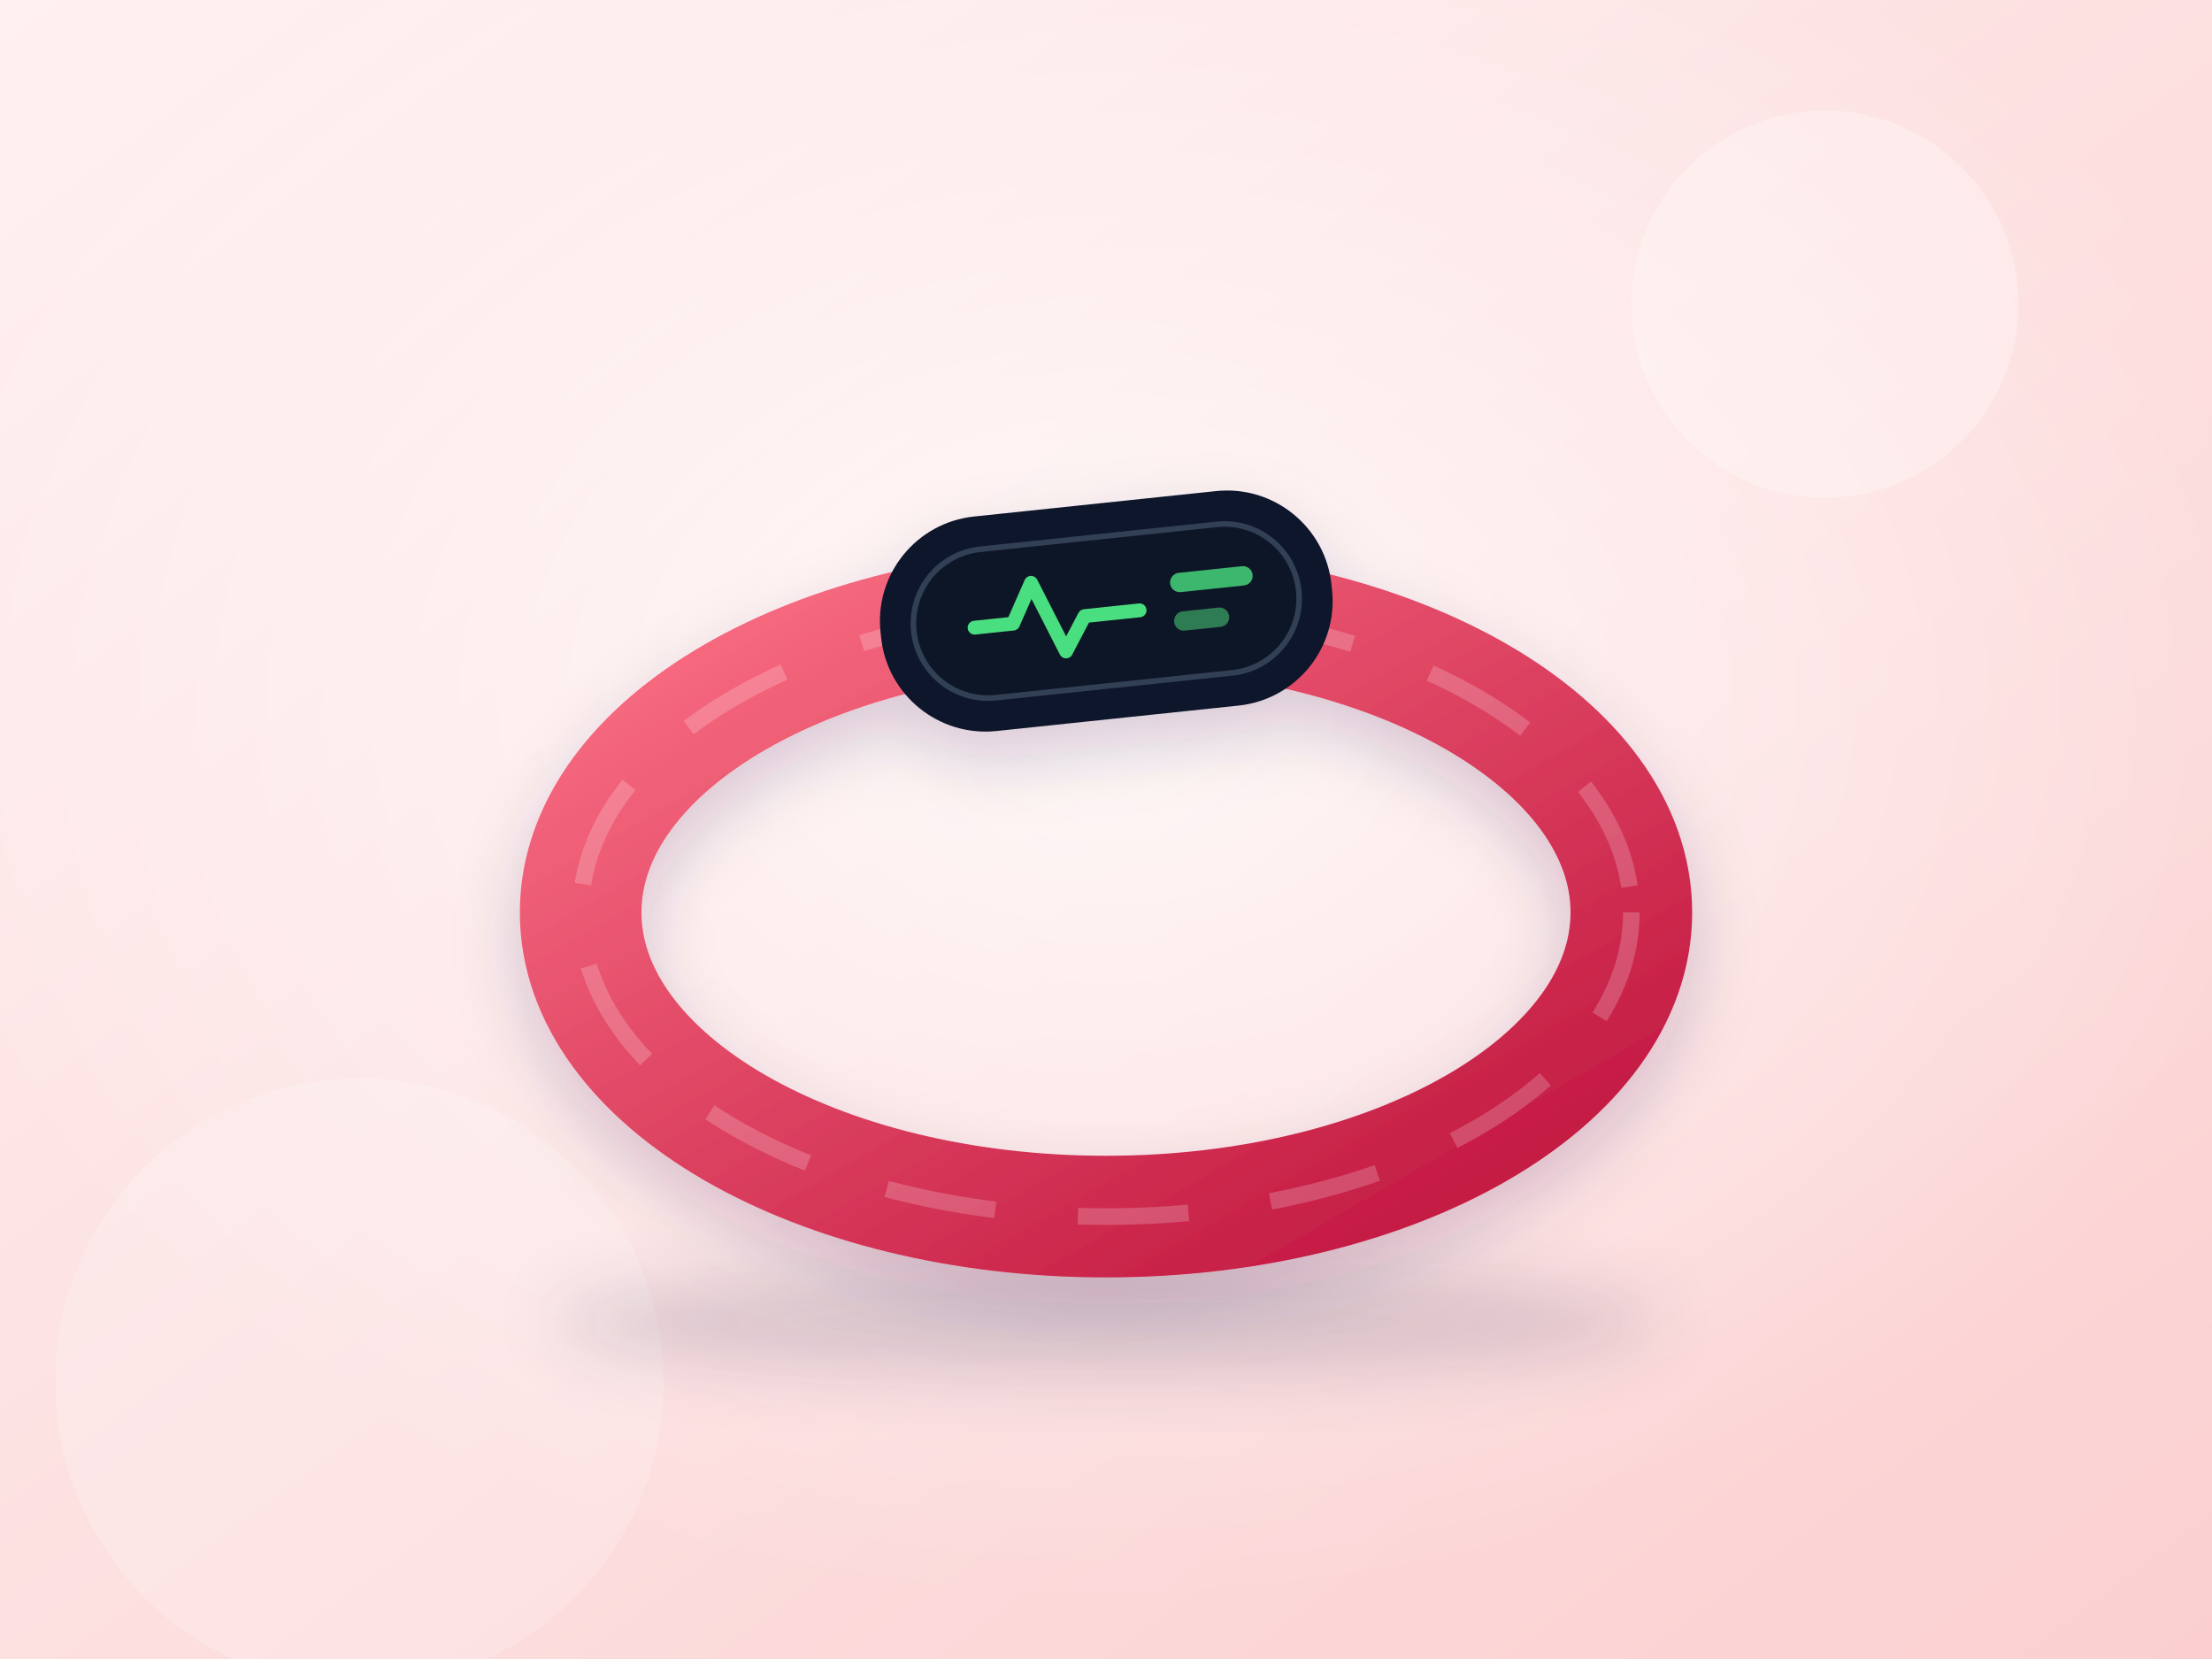
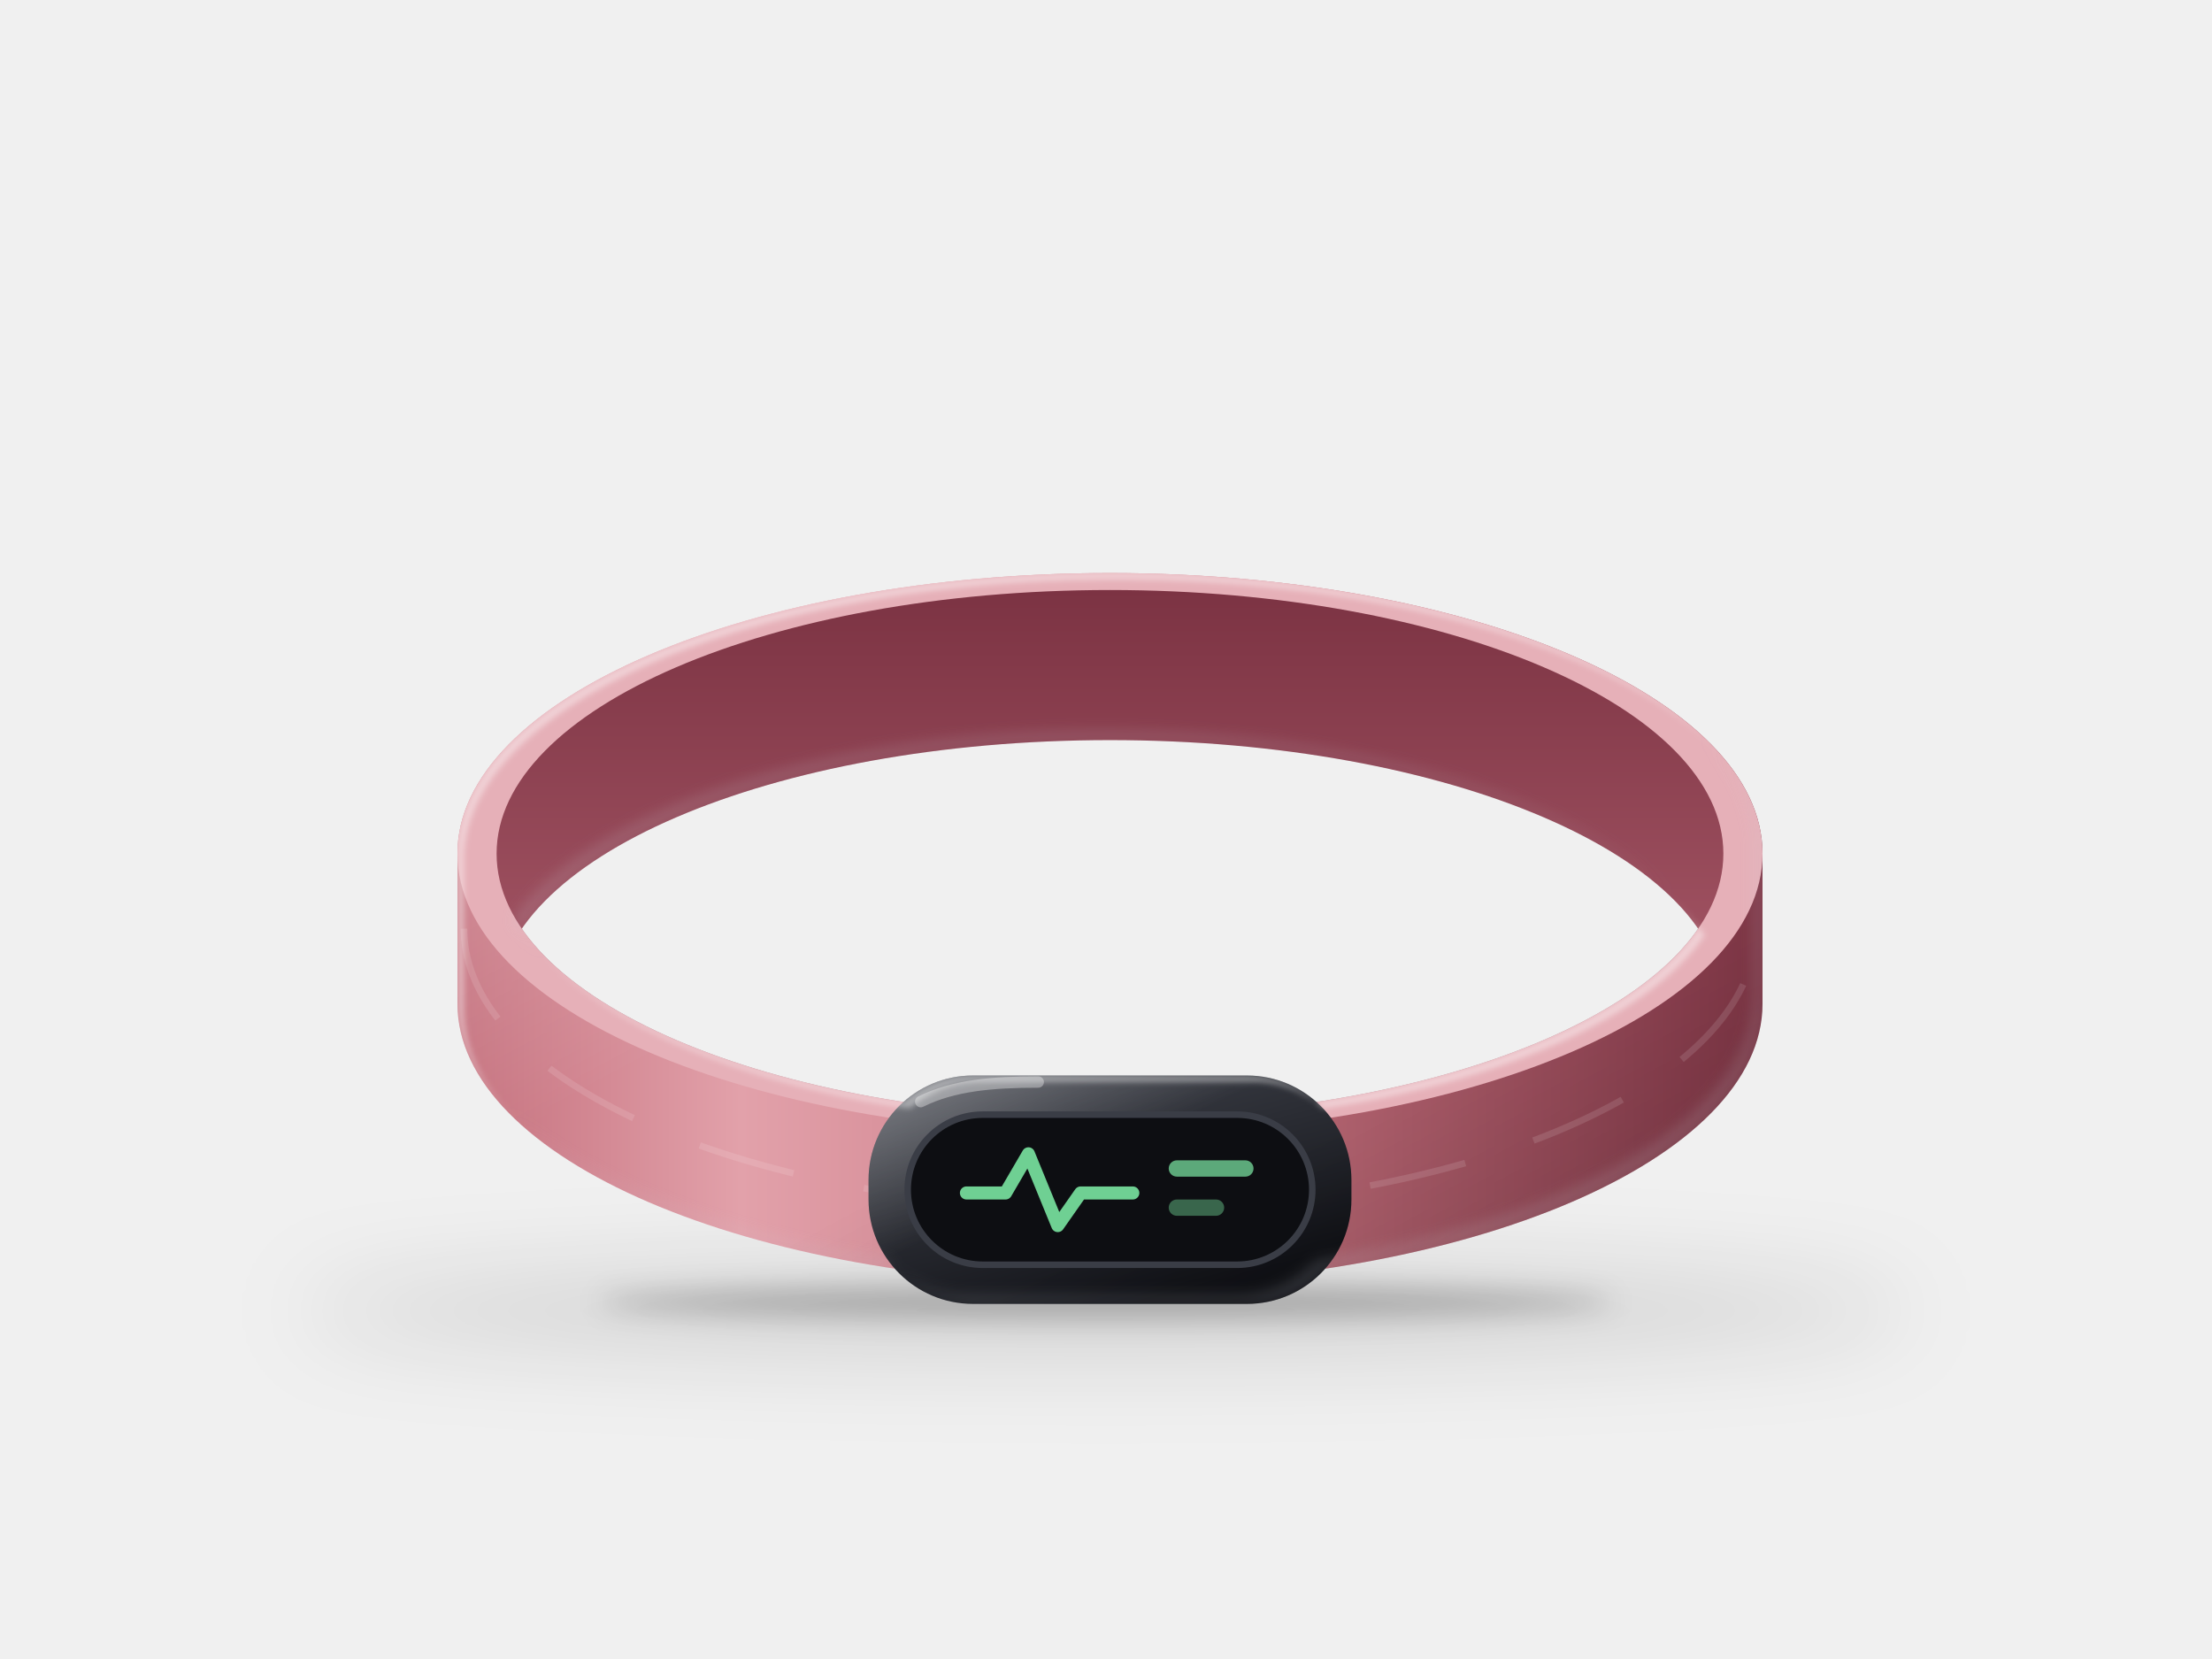
<svg xmlns="http://www.w3.org/2000/svg" viewBox="0 0 800 600" width="800" height="600">
  <defs>
-     <linearGradient id="bg" x1="0" y1="0" x2="1" y2="1">
-       <stop offset="0" stop-color="#fff1f1" />
-       <stop offset="1" stop-color="#fbcfd0" />
+     <linearGradient id="key" x1="0" y1="0" x2="1" y2="1">
+       <stop offset="0" stop-color="#fff" stop-opacity=".34" />
+       <stop offset=".42" stop-color="#fff" stop-opacity="0" />
+       <stop offset=".6" stop-color="#000" stop-opacity="0" />
+       <stop offset="1" stop-color="#000" stop-opacity=".24" />
    </linearGradient>
-     <radialGradient id="spot" cx="0.5" cy="0.42" r="0.55">
-       <stop offset="0" stop-color="#fff" stop-opacity="0.75" />
-       <stop offset="1" stop-color="#fff" stop-opacity="0" />
-     </radialGradient>
-     <filter id="soft" x="-50%" y="-50%" width="200%" height="200%">
-       <feGaussianBlur stdDeviation="12" />
+     <linearGradient id="alu" x1="0" y1="0" x2="1" y2="1">
+       <stop offset="0" stop-color="#f2f2f4" />
+       <stop offset="0.35" stop-color="#d4d5d9" />
+       <stop offset="0.55" stop-color="#e9e9ec" />
+       <stop offset="1" stop-color="#a9abb1" />
+     </linearGradient>
+     <filter id="studio" filterUnits="userSpaceOnUse" x="60" y="40" width="680" height="520" color-interpolation-filters="sRGB">
+       <feOffset in="SourceAlpha" dx="2" dy="2" result="a" />
+       <feComposite in="SourceAlpha" in2="a" operator="out" result="b" />
+       <feGaussianBlur in="b" stdDeviation="0.9" result="c" />
+       <feComposite in="c" in2="SourceAlpha" operator="in" result="d" />
+       <feFlood flood-color="#fff" flood-opacity=".42" />
+       <feComposite in2="d" operator="in" result="spec" />
+       <feOffset in="SourceAlpha" dx="-2.5" dy="-2.5" result="e" />
+       <feComposite in="SourceAlpha" in2="e" operator="out" result="f" />
+       <feGaussianBlur in="f" stdDeviation="2" result="g" />
+       <feComposite in="g" in2="SourceAlpha" operator="in" result="h" />
+       <feFlood flood-color="#cdd3dd" flood-opacity=".2" />
+       <feComposite in2="h" operator="in" result="rim" />
+       <feMerge>
+         <feMergeNode in="SourceGraphic" />
+         <feMergeNode in="spec" />
+         <feMergeNode in="rim" />
+       </feMerge>
    </filter>
-     <filter id="lift" x="-20%" y="-20%" width="140%" height="140%">
-       <feDropShadow dx="0" dy="10" stdDeviation="12" flood-color="#1e1b4b" flood-opacity="0.18" />
+     <filter id="contact" x="-15%" y="-300%" width="130%" height="700%">
+       <feGaussianBlur stdDeviation="5" />
    </filter>
-     <linearGradient id="band" x1="0" y1="0" x2="1" y2="1">
-       <stop offset="0" stop-color="#fb7185" />
-       <stop offset="1" stop-color="#be123c" />
+     <filter id="ambient" x="-30%" y="-300%" width="160%" height="700%">
+       <feGaussianBlur stdDeviation="16" />
+     </filter>
+     <linearGradient id="bandw" x1="0" y1="0" x2="1" y2="0">
+       <stop offset="0" stop-color="#c46f7c" />
+       <stop offset="0.22" stop-color="#e2a1aa" />
+       <stop offset="0.62" stop-color="#c46f7c" />
+       <stop offset="1" stop-color="#87394a" />
    </linearGradient>
+     <linearGradient id="bandi" x1="0" y1="0" x2="0" y2="1">
+       <stop offset="0" stop-color="#7c3343" />
+       <stop offset="1" stop-color="#b0606f" />
+     </linearGradient>
+     <linearGradient id="pod" x1="0" y1="0" x2="0.55" y2="1">
+       <stop offset="0" stop-color="#43464f" />
+       <stop offset="1" stop-color="#121318" />
+     </linearGradient>
+     <clipPath id="toph">
+       <ellipse cx="400" cy="300" rx="188" ry="80.8" />
+     </clipPath>
+     <mask id="loop" maskUnits="userSpaceOnUse" x="0" y="0" width="800" height="600">
+       <rect width="800" height="600" fill="#fff" />
+       <ellipse cx="400" cy="346" rx="188" ry="80.8" fill="#000" clip-path="url(#toph)" />
+     </mask>
  </defs>
-   <rect width="800" height="600" fill="url(#bg)" />
-   <rect width="800" height="600" fill="url(#spot)" />
-   <circle cx="660" cy="110" r="70" fill="#fff" opacity="0.28" />
-   <circle cx="130" cy="500" r="110" fill="#fff" opacity="0.18" />
-   <ellipse cx="400" cy="478" rx="200" ry="20" fill="#1e1b4b" opacity="0.16" filter="url(#soft)" />
-   <g filter="url(#lift)">
-     <ellipse cx="400" cy="330" rx="190" ry="110" fill="none" stroke="url(#band)" stroke-width="44" />
-     <ellipse cx="400" cy="330" rx="190" ry="110" fill="none" stroke="#fff" stroke-opacity="0.2" stroke-width="6" stroke-dasharray="40 30" />
-     <g transform="rotate(-6 400 220)">
-       <rect x="318" y="182" width="164" height="78" rx="38" fill="#0f172a" />
-       <rect x="330" y="194" width="140" height="54" rx="27" fill="#111827" stroke="#334155" stroke-width="2" />
-       <path d="M352 222 h14 l8 -14 l10 26 l8 -12 h20" fill="none" stroke="#4ade80" stroke-width="5" stroke-linecap="round" stroke-linejoin="round" />
-       <rect x="424" y="210" width="30" height="7" rx="3.5" fill="#4ade80" opacity="0.8" />
-       <rect x="424" y="224" width="20" height="7" rx="3.5" fill="#4ade80" opacity="0.5" />
+   <ellipse cx="400" cy="474" rx="291.75" ry="16" fill="#000" opacity=".13" filter="url(#ambient)" />
+   <ellipse cx="400" cy="471" rx="183.52" ry="6" fill="#000" opacity=".24" filter="url(#contact)" />
+   <g transform="translate(-70.56 -45.27) scale(1.18)">
+     <g filter="url(#studio)">
+       <g mask="url(#loop)">
+         <path d="M200 300 A200 86 0 0 1 600 300 V346 A200 86 0 0 1 200 346 Z" fill="url(#bandw)" />
+         <path d="M200 300 A200 86 0 0 1 600 300 V346 A200 86 0 0 1 200 346 Z" fill="url(#key)" />
+         <ellipse cx="400" cy="300" rx="200" ry="86" fill="#e6b0b8" />
+         <ellipse cx="400" cy="300" rx="188" ry="80.8" fill="url(#bandi)" />
+         <path d="M202 323.0 A198 86 0 0 0 598 323.0" fill="none" stroke="#fff" stroke-opacity=".12" stroke-width="2" stroke-dasharray="30 22" />
+       </g>
+       <rect x="326" y="368" width="148" height="70" rx="32" fill="url(#pod)" />
+       <rect x="326" y="368" width="148" height="70" rx="32" fill="url(#key)" />
+       <rect x="338" y="380" width="124" height="46" rx="23" fill="#0d0e12" stroke="#3a3d46" stroke-width="2" />
+       <path d="M356 404 h12 l7 -12 l9 22 l7 -10 h16" fill="none" stroke="#6fd093" stroke-width="4" stroke-linecap="round" stroke-linejoin="round" />
+       <rect x="418" y="394" width="26" height="5" rx="2.5" fill="#6fd093" opacity=".8" />
+       <rect x="418" y="406" width="17" height="5" rx="2.5" fill="#6fd093" opacity=".45" />
+       <path d="M342 376 C352 371 364 370 378 370" stroke="#fff" stroke-opacity=".35" stroke-width="3.5" fill="none" stroke-linecap="round" />
    </g>
  </g>
</svg>
